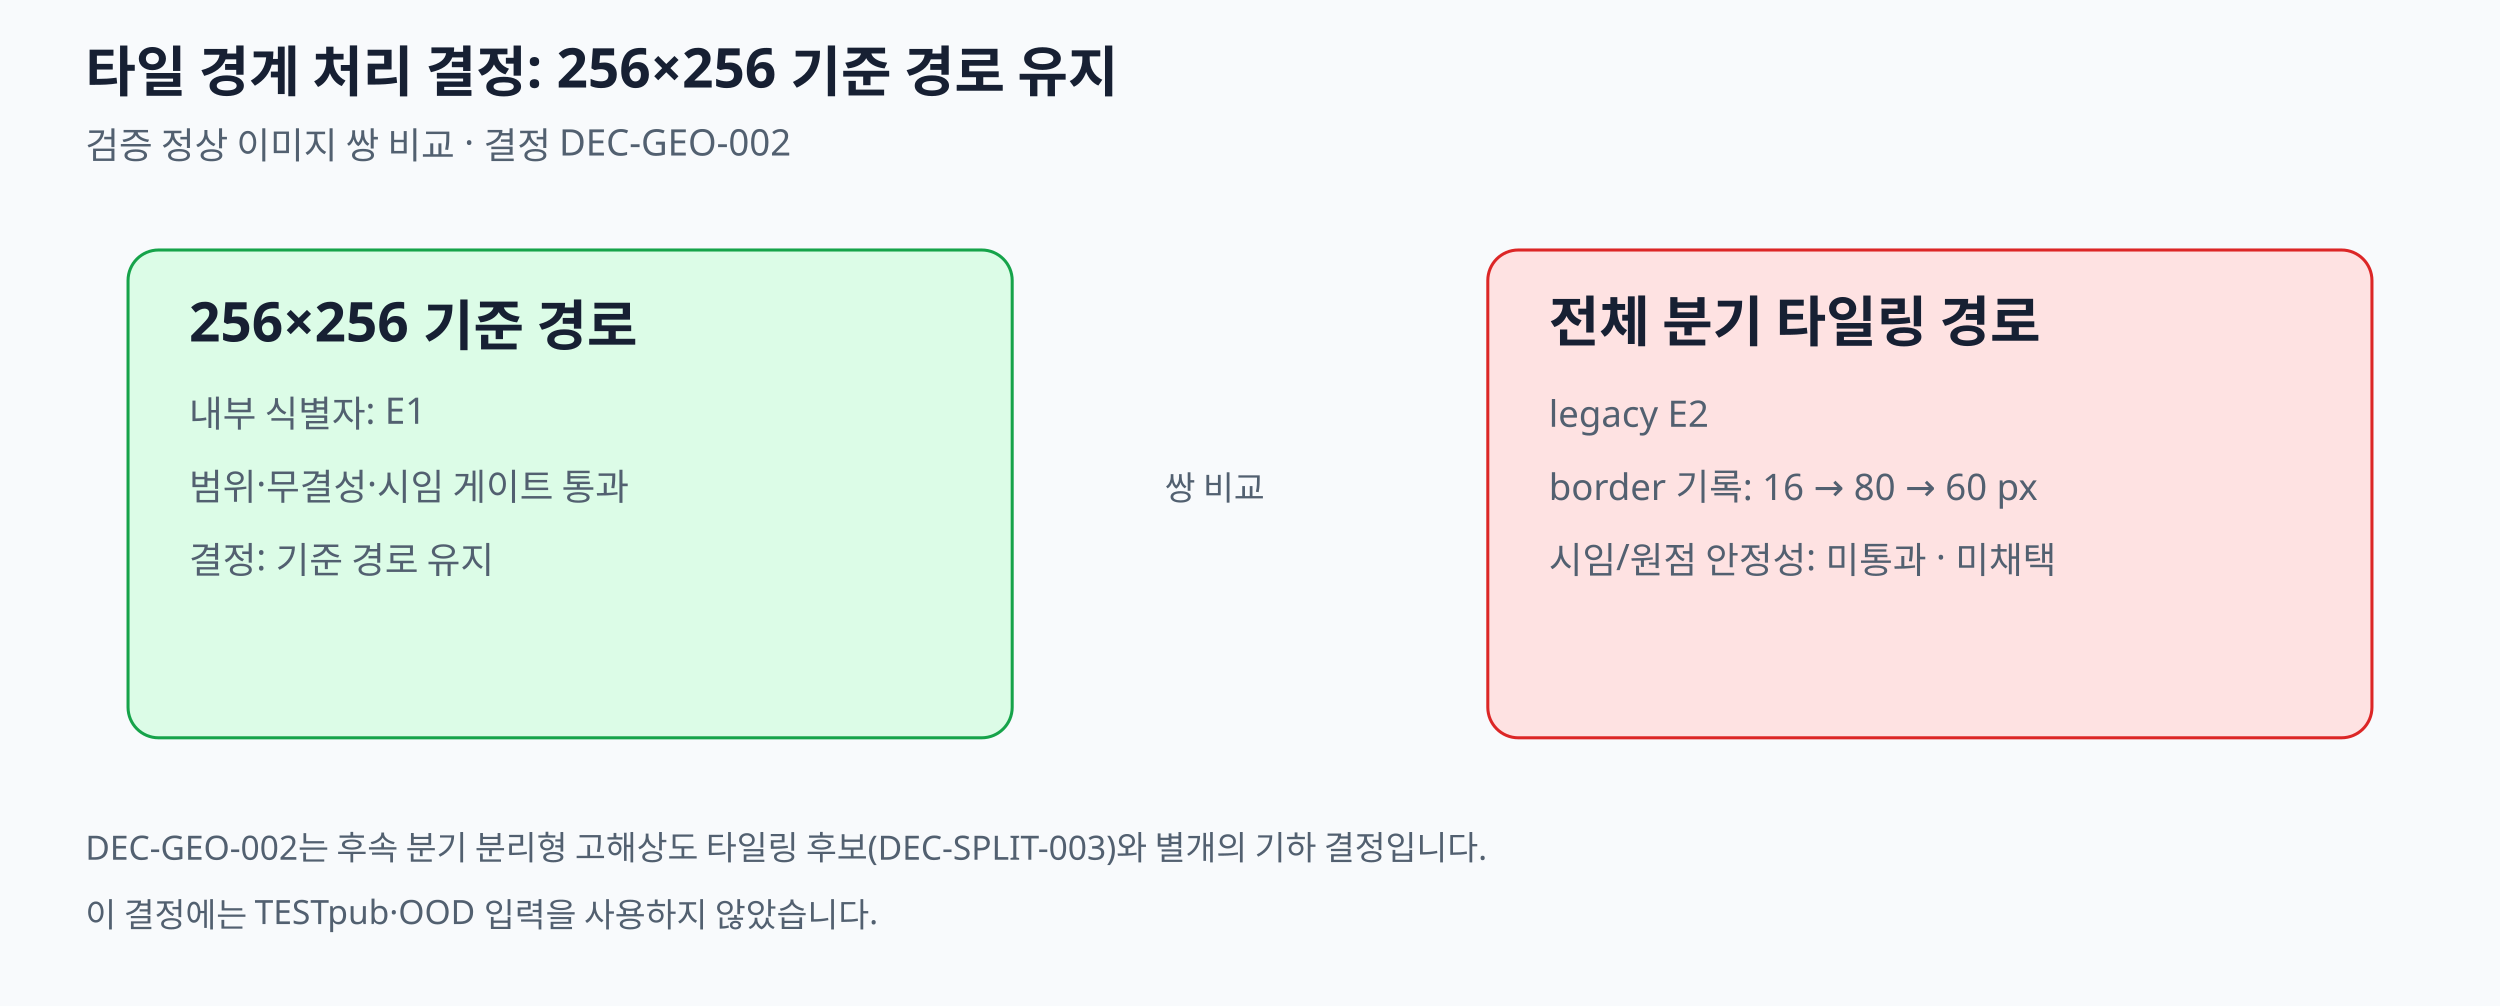
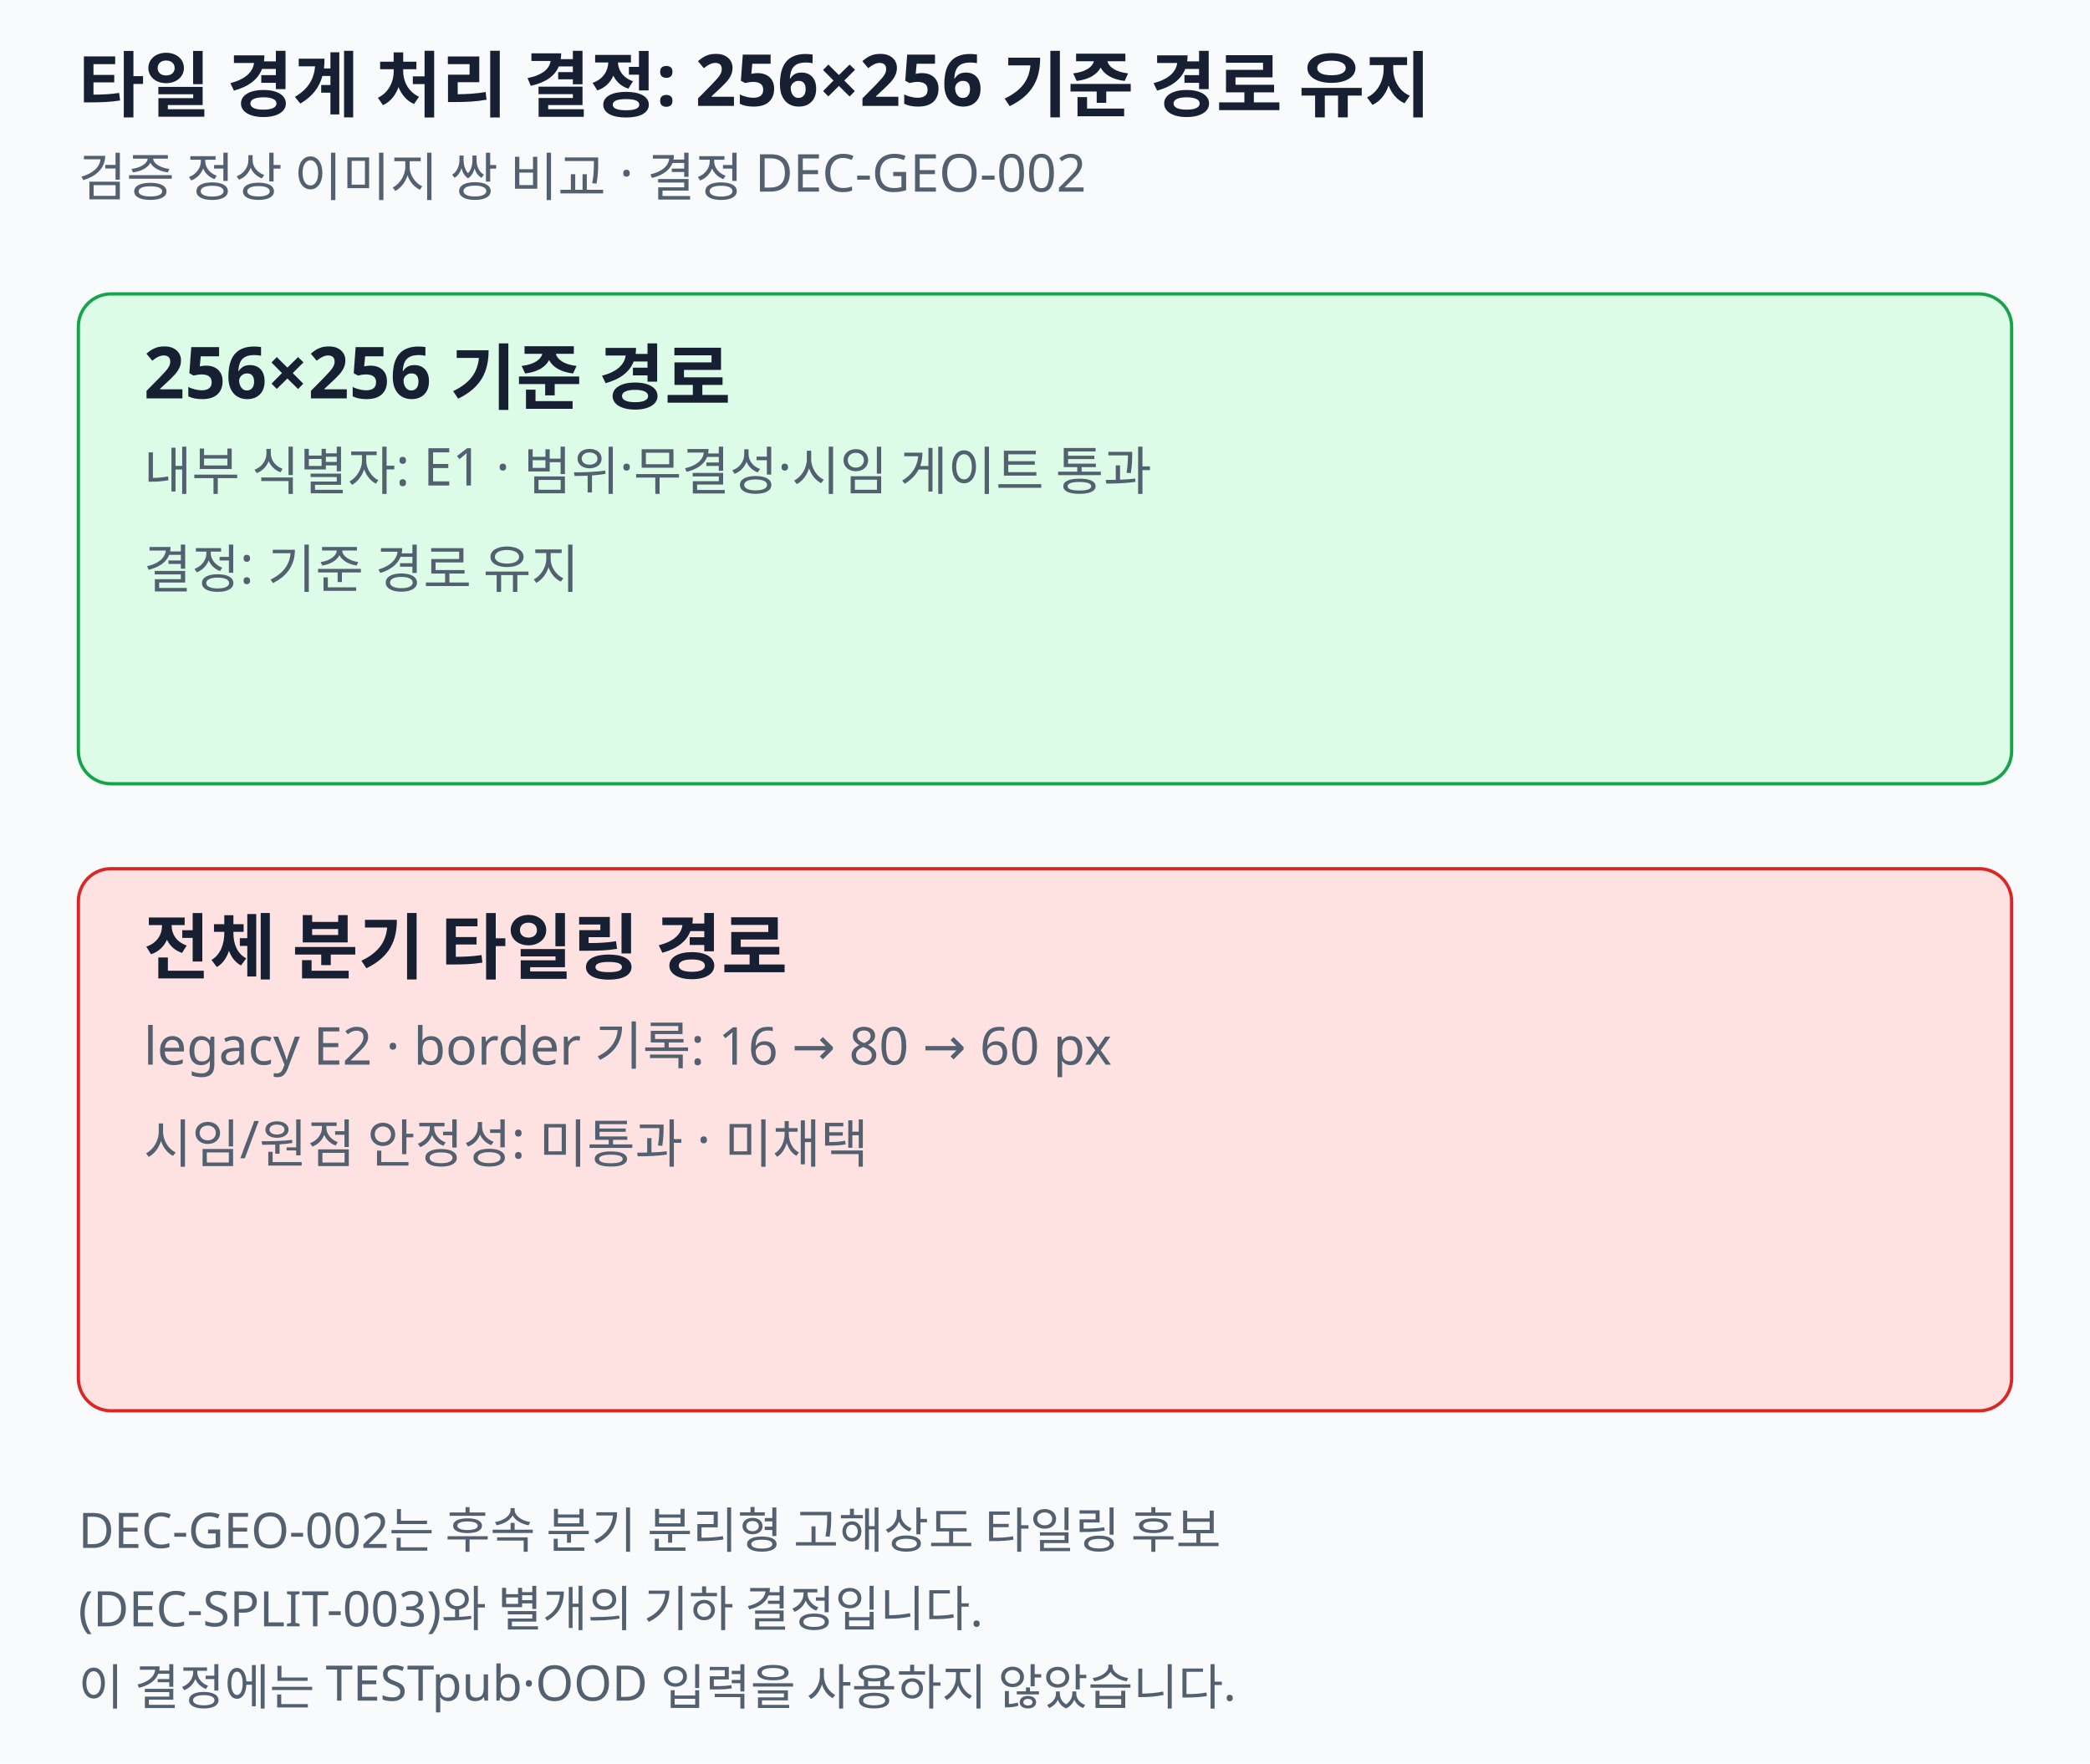
- <svg xmlns="http://www.w3.org/2000/svg" width="100%" height="330" viewBox="0 0 820 330">
-   <style>text{font-family:system-ui,sans-serif;fill:#172033}.t{font-size:18px;font-weight:700}.s{font-size:12px;fill:#526070}.n{font-size:11px;fill:#526070}</style>
+ <svg xmlns="http://www.w3.org/2000/svg" width="100%" height="540" viewBox="0 0 640 540">
+   <style>text{font-family:system-ui,sans-serif;fill:#172033}.t{font-size:22px;font-weight:700}.s{font-size:16px;fill:#526070}.n{font-size:15px;fill:#526070}</style>
  <rect width="100%" height="100%" fill="#f8fafc" />
-   <text x="28" y="30" class="t">타일 경계 처리 결정: 256×256 기준 경로 유지</text>
-   <text x="28" y="52" class="s">검증 정상 이미지 쌍 비교 · 결정 DEC-GEO-002</text>
-   <rect x="42" y="82" width="290" height="160" rx="10" fill="#dcfce7" stroke="#16a34a" />
-   <text x="62" y="112" class="t">256×256 기준 경로</text>
-   <text x="62" y="140" class="s">내부 식별자: E1</text>
-   <text x="62" y="164" class="s">범위·무결성·시임 게이트 통과</text>
-   <text x="62" y="188" class="s">결정: 기준 경로 유지</text>
-   <rect x="488" y="82" width="290" height="160" rx="10" fill="#fee2e2" stroke="#dc2626" />
-   <text x="508" y="112" class="t">전체 분기 타일링 경로</text>
-   <text x="508" y="140" class="s">legacy E2</text>
-   <text x="508" y="164" class="s">border 기록: 16 → 80 → 60 px</text>
-   <text x="508" y="188" class="s">시임/원점 안정성: 미통과 · 미채택</text>
-   <text x="382" y="164" class="n">쌍 비교</text>
-   <text x="28" y="282" class="n">DEC-GEO-002는 후속 분기 분리형 고해상도 타일링 후보(DEC-SPLIT-003)와 별개의 기하 결정입니다.</text>
-   <text x="28" y="304" class="n">이 결정에는 TESTpub·OOD 입력을 사용하지 않았습니다.</text>
+   <text x="24" y="34" class="t">타일 경계 처리 결정: 256×256 기준 경로 유지</text>
+   <text x="24" y="60" class="s">검증 정상 이미지 쌍 비교 · 결정 DEC-GEO-002</text>
+   <rect x="24" y="90" width="592" height="150" rx="10" fill="#dcfce7" stroke="#16a34a" />
+   <text x="44" y="122" class="t">256×256 기준 경로</text>
+   <text x="44" y="150" class="s">내부 식별자: E1 · 범위·무결성·시임 게이트 통과</text>
+   <text x="44" y="180" class="s">결정: 기준 경로 유지</text>
+   <rect x="24" y="266" width="592" height="166" rx="10" fill="#fee2e2" stroke="#dc2626" />
+   <text x="44" y="298" class="t">전체 분기 타일링 경로</text>
+   <text x="44" y="326" class="s">legacy E2 · border 기록: 16 → 80 → 60 px</text>
+   <text x="44" y="356" class="s">시임/원점 안정성: 미통과 · 미채택</text>
+   <text x="24" y="474" class="n">DEC-GEO-002는 후속 분기 분리형 고해상도 타일링 후보</text>
+   <text x="24" y="498" class="n">(DEC-SPLIT-003)와 별개의 기하 결정입니다.</text>
+   <text x="24" y="522" class="n">이 결정에는 TESTpub·OOD 입력을 사용하지 않았습니다.</text>
</svg>
